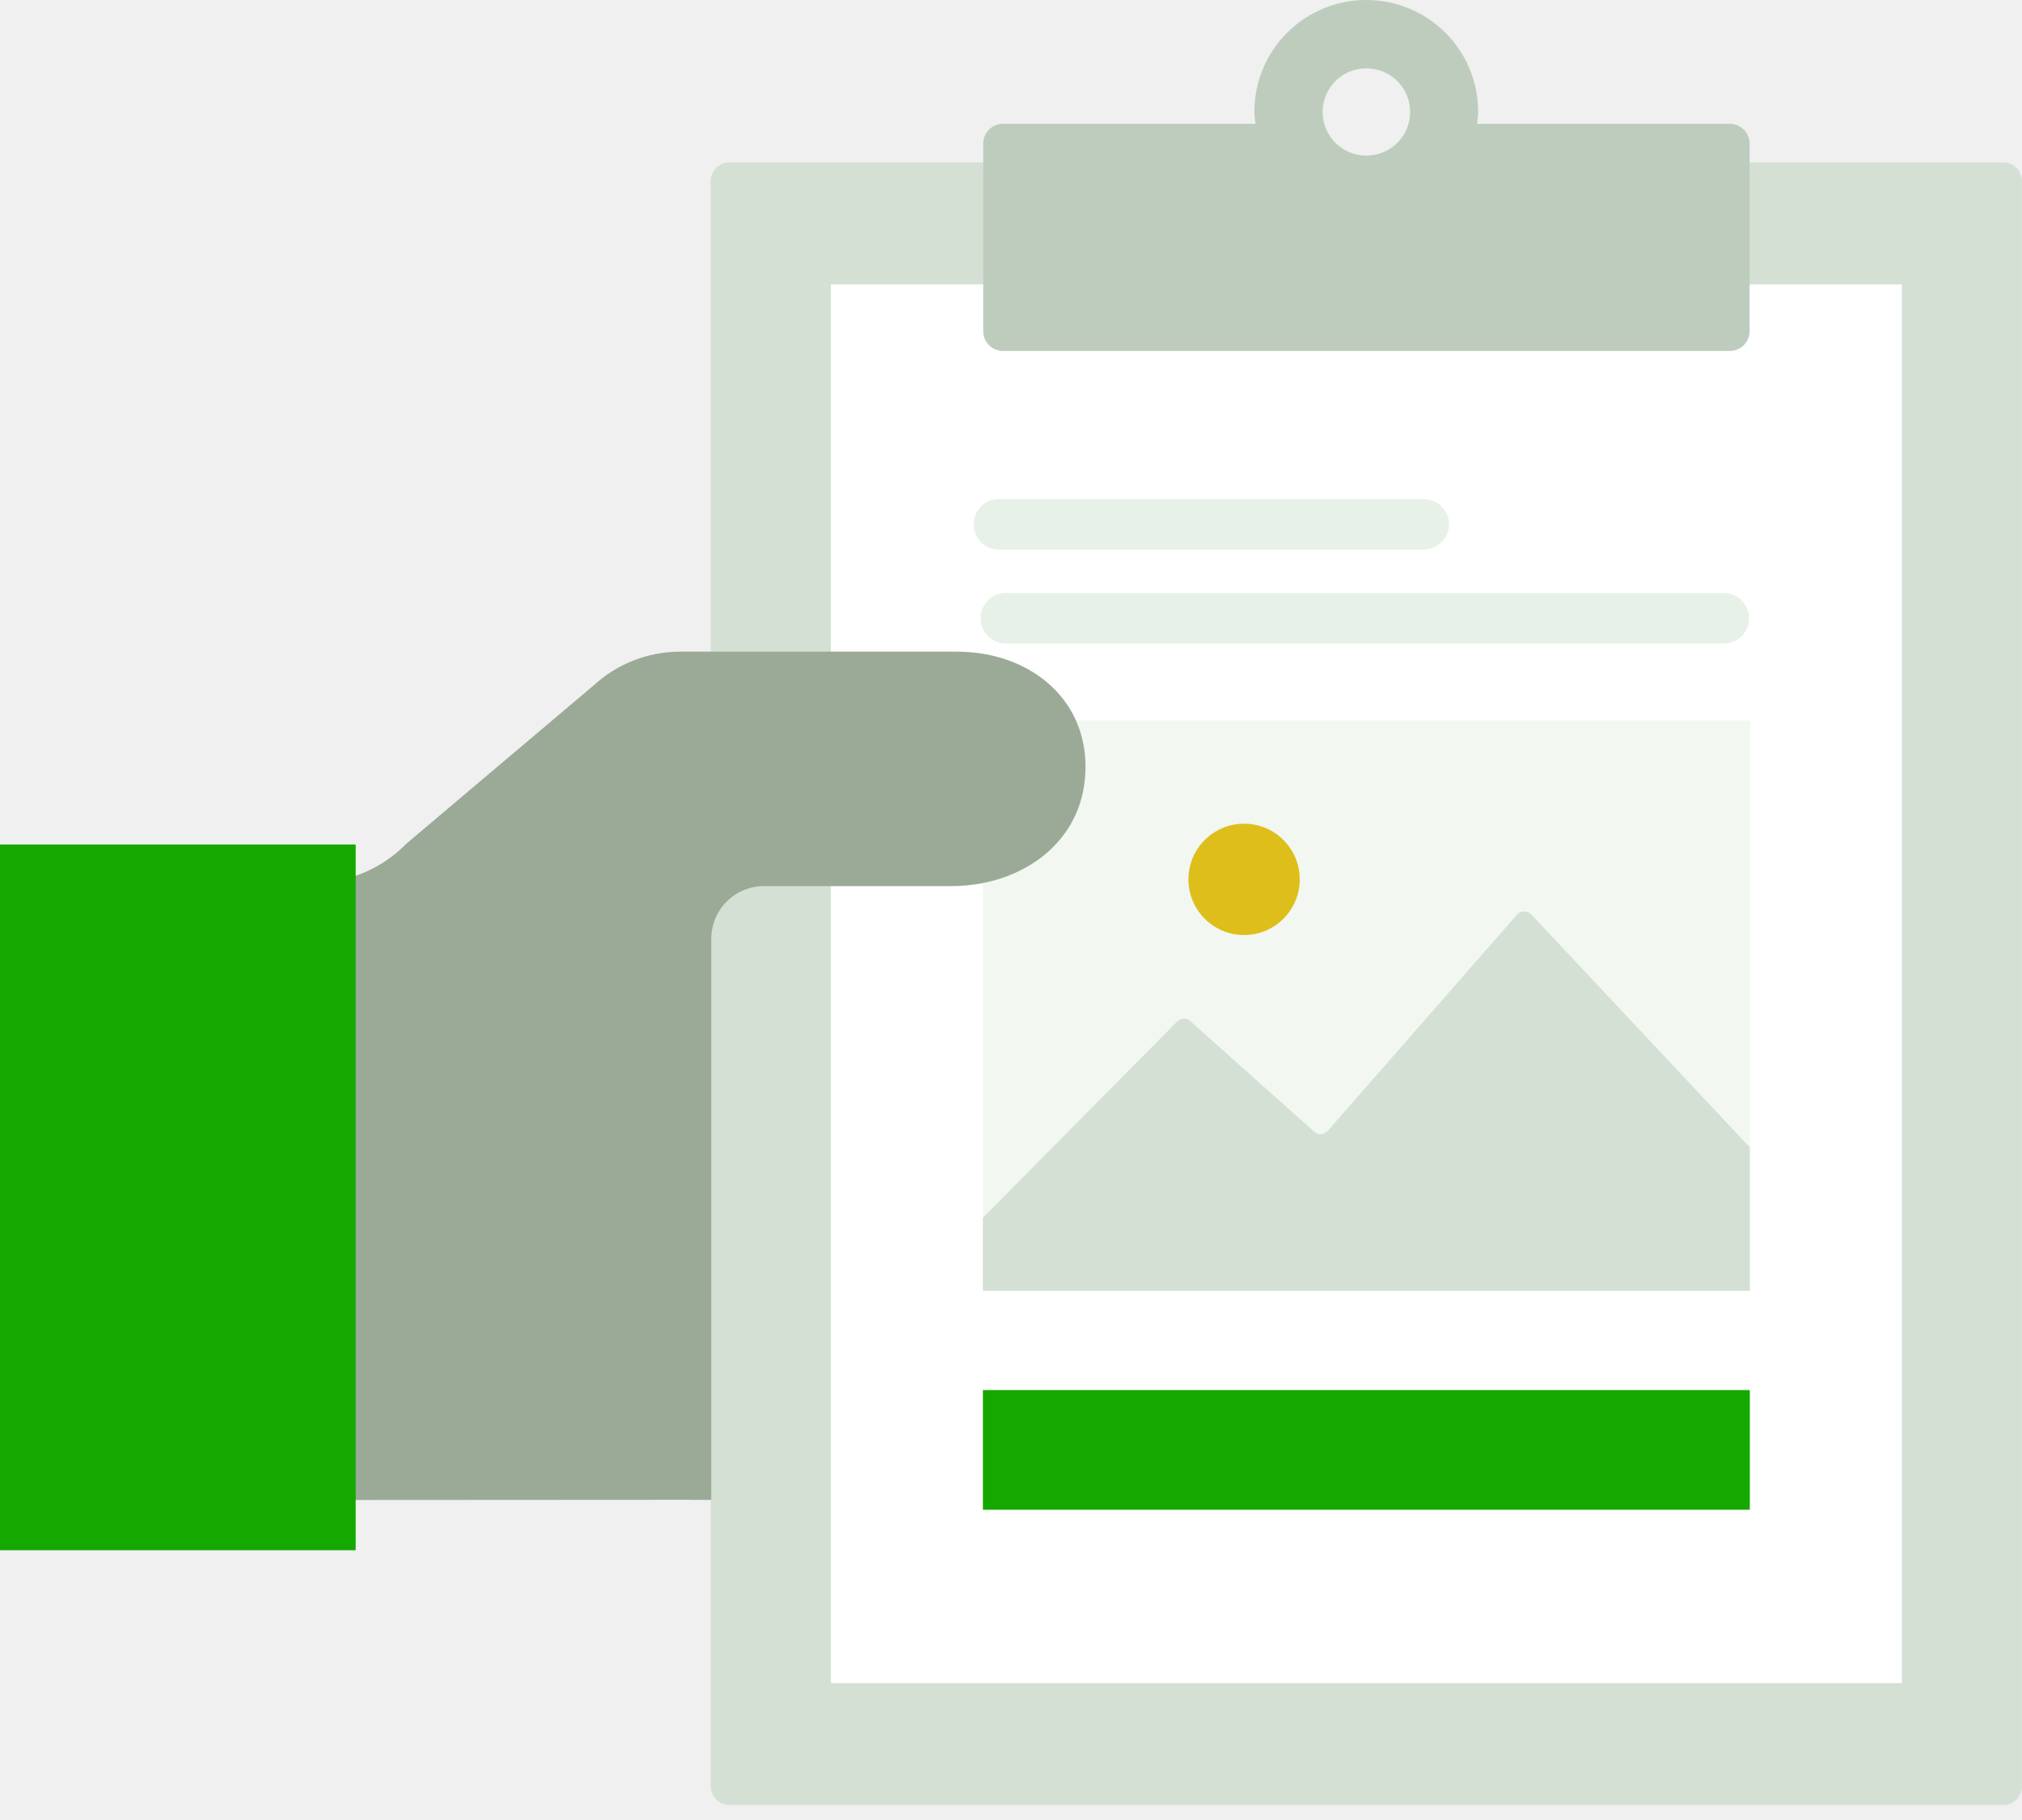
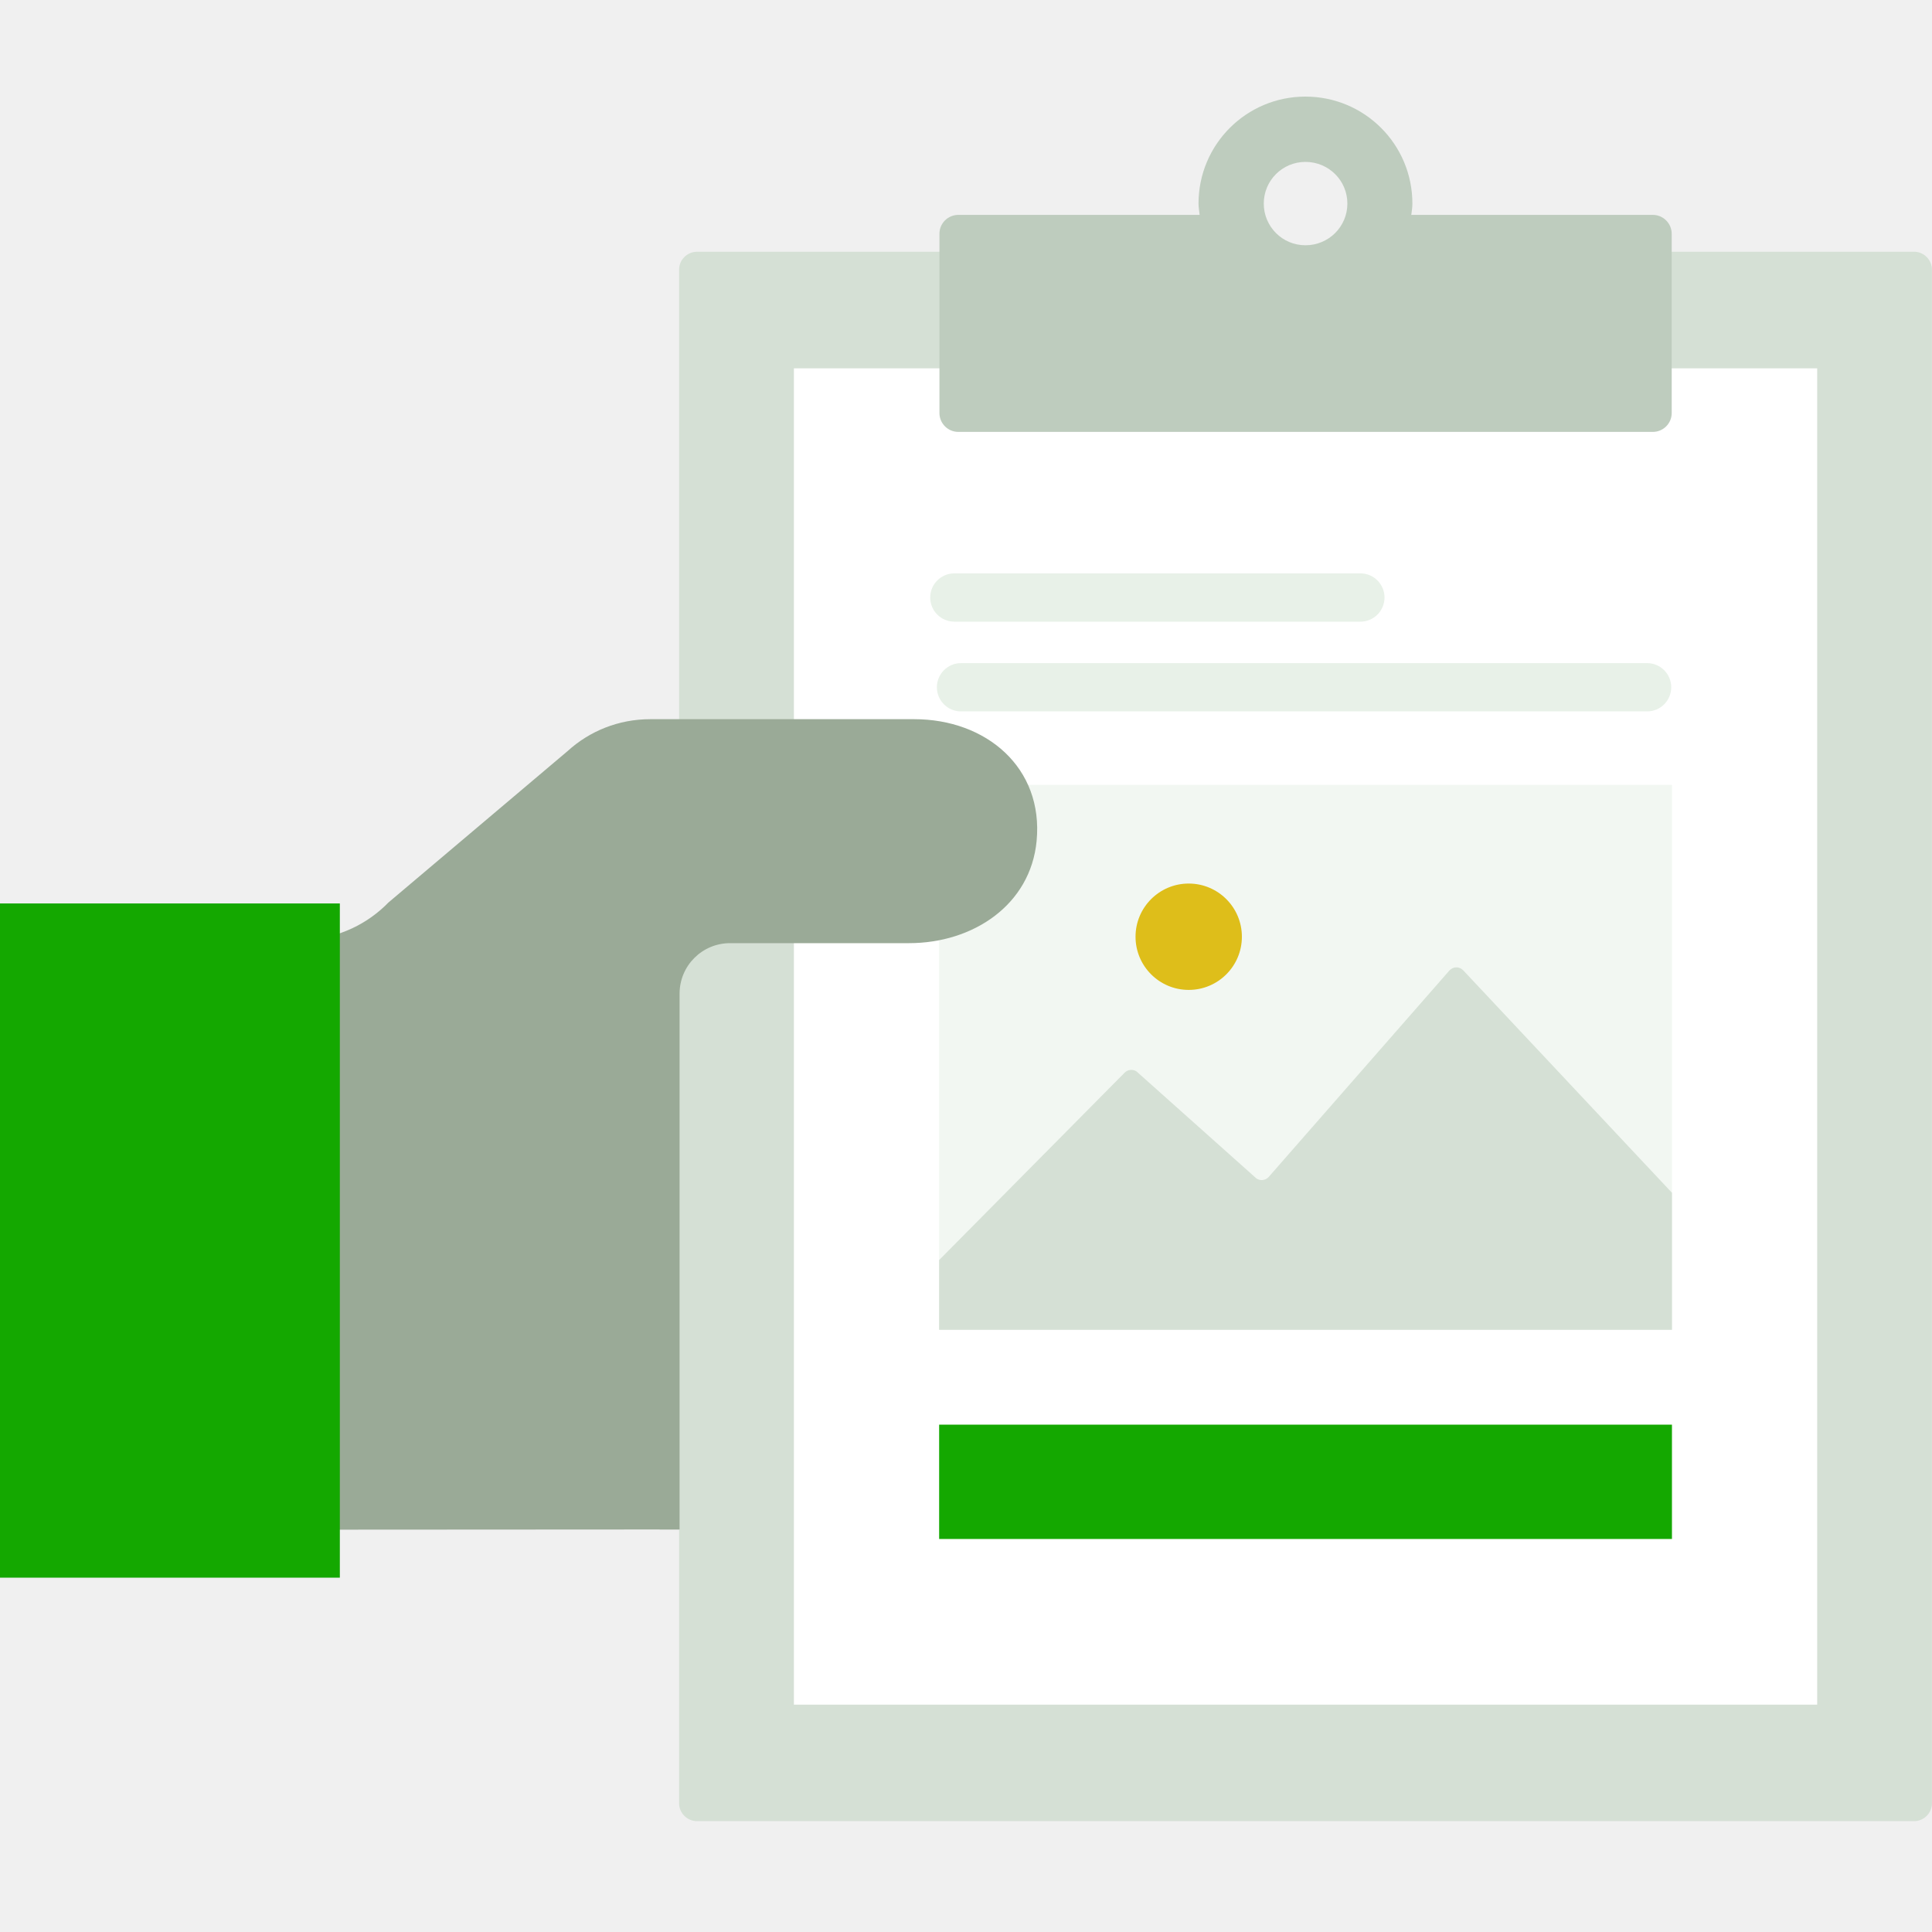
- <svg xmlns="http://www.w3.org/2000/svg" width="40" height="36" viewBox="0 0 40 36" fill="none">
+ <svg xmlns="http://www.w3.org/2000/svg" width="60" height="60" viewBox="0 0 40 36" fill="none">
  <g clip-path="url(#clip0)">
    <path d="M20.371 16.558H13.656V29.666H20.371V16.558Z" fill="#9AAA97" />
    <path d="M14.434 35.705C14.226 35.705 14.06 35.538 14.06 35.334V3.582C14.06 3.379 14.226 3.212 14.434 3.212H39.628C39.832 3.212 39.999 3.379 39.999 3.585V29.441V35.334C39.999 35.538 39.832 35.705 39.628 35.705H14.434Z" fill="#D5E0D5" />
    <path d="M37.623 5.626H16.437V33.293H37.623V5.626Z" fill="white" />
    <path d="M34.22 2.449H29.219C29.229 2.373 29.242 2.297 29.242 2.215C29.242 0.99 28.253 0 27.027 0C25.804 0 24.814 0.99 24.814 2.215C24.814 2.297 24.83 2.373 24.837 2.449H19.841C19.626 2.449 19.45 2.623 19.45 2.84V6.551C19.45 6.767 19.626 6.942 19.841 6.942H34.221C34.435 6.942 34.611 6.767 34.611 6.551V2.84C34.61 2.623 34.434 2.449 34.22 2.449ZM27.028 3.078C26.551 3.078 26.165 2.692 26.165 2.215C26.165 1.736 26.552 1.352 27.028 1.352C27.508 1.352 27.896 1.737 27.896 2.215C27.896 2.692 27.509 3.078 27.028 3.078Z" fill="#BECCBE" />
    <path d="M34.616 27.496H19.444V29.863H34.616V27.496Z" fill="#14A800" />
    <path d="M28.165 10.871H19.759C19.483 10.871 19.259 10.647 19.259 10.371C19.259 10.095 19.483 9.871 19.759 9.871H28.165C28.441 9.871 28.665 10.095 28.665 10.371C28.665 10.647 28.441 10.871 28.165 10.871Z" fill="#E8F1E8" />
    <path d="M34.101 12.729H19.897C19.621 12.729 19.397 12.505 19.397 12.229C19.397 11.953 19.621 11.729 19.897 11.729H34.101C34.377 11.729 34.601 11.953 34.601 12.229C34.601 12.505 34.378 12.729 34.101 12.729Z" fill="#E8F1E8" />
    <path d="M34.616 14.25H19.444V25.532H34.616V14.25Z" fill="#F2F7F2" />
    <path d="M24.611 18.495C25.219 18.495 25.712 18.002 25.712 17.394C25.712 16.786 25.219 16.293 24.611 16.293C24.003 16.293 23.51 16.786 23.51 17.394C23.51 18.002 24.003 18.495 24.611 18.495Z" fill="#DEBE1A" />
    <path d="M30.295 18.09C30.214 18.005 30.083 18.008 30.005 18.097L26.27 22.364C26.203 22.44 26.093 22.455 26.011 22.397L23.533 20.185C23.454 20.131 23.352 20.141 23.284 20.209L19.444 24.088V25.532H27.03H34.616V22.695L30.295 18.09Z" fill="#D5E0D5" />
    <path d="M14.07 29.666V18.572C14.07 17.994 14.538 17.527 15.115 17.527H18.819C20.148 17.527 21.335 16.735 21.462 15.412C21.607 13.892 20.417 12.89 18.929 12.89H13.463C12.804 12.89 12.204 13.138 11.753 13.549L8.039 16.688L7.977 16.75C7.519 17.188 6.899 17.458 6.215 17.458H4.833L2.028 17.465V29.673L14.07 29.666Z" fill="#9AAA97" />
    <path d="M7.036 16.705H0V30.664H7.036V16.705Z" fill="#14A800" />
  </g>
  <defs>
    <clipPath id="clip0">
      <rect width="40" height="35.705" fill="white" />
    </clipPath>
  </defs>
</svg>
